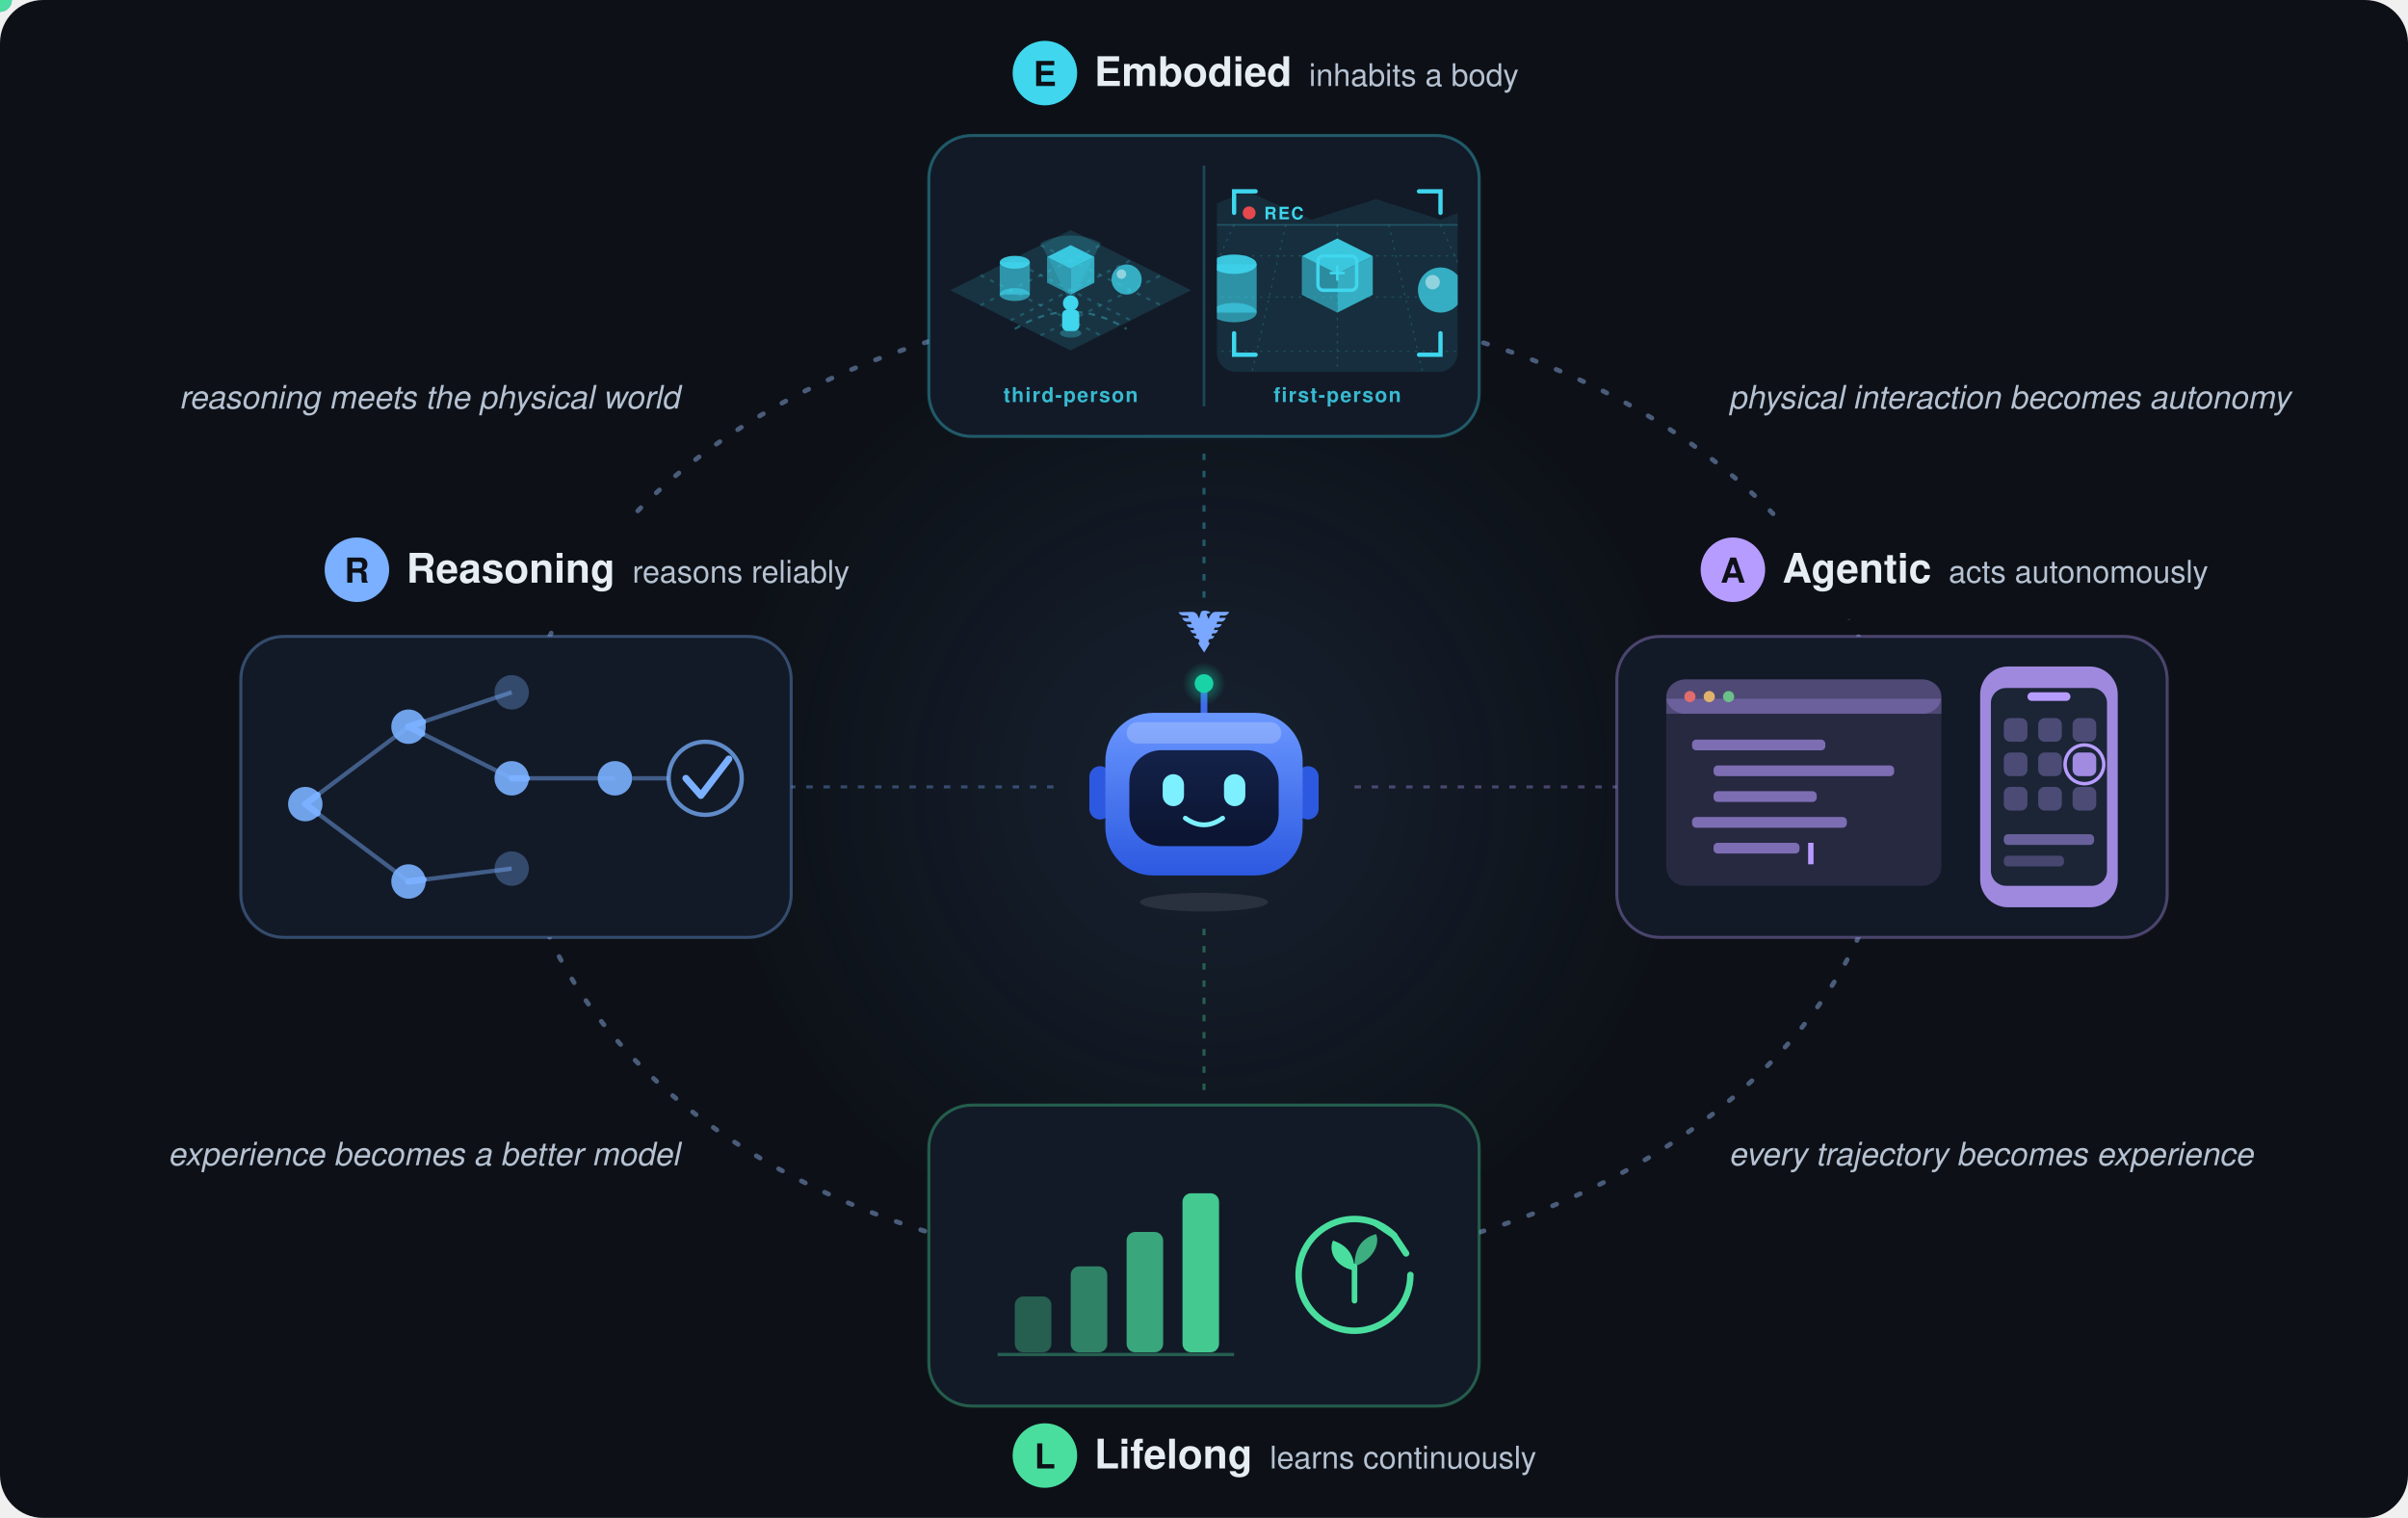
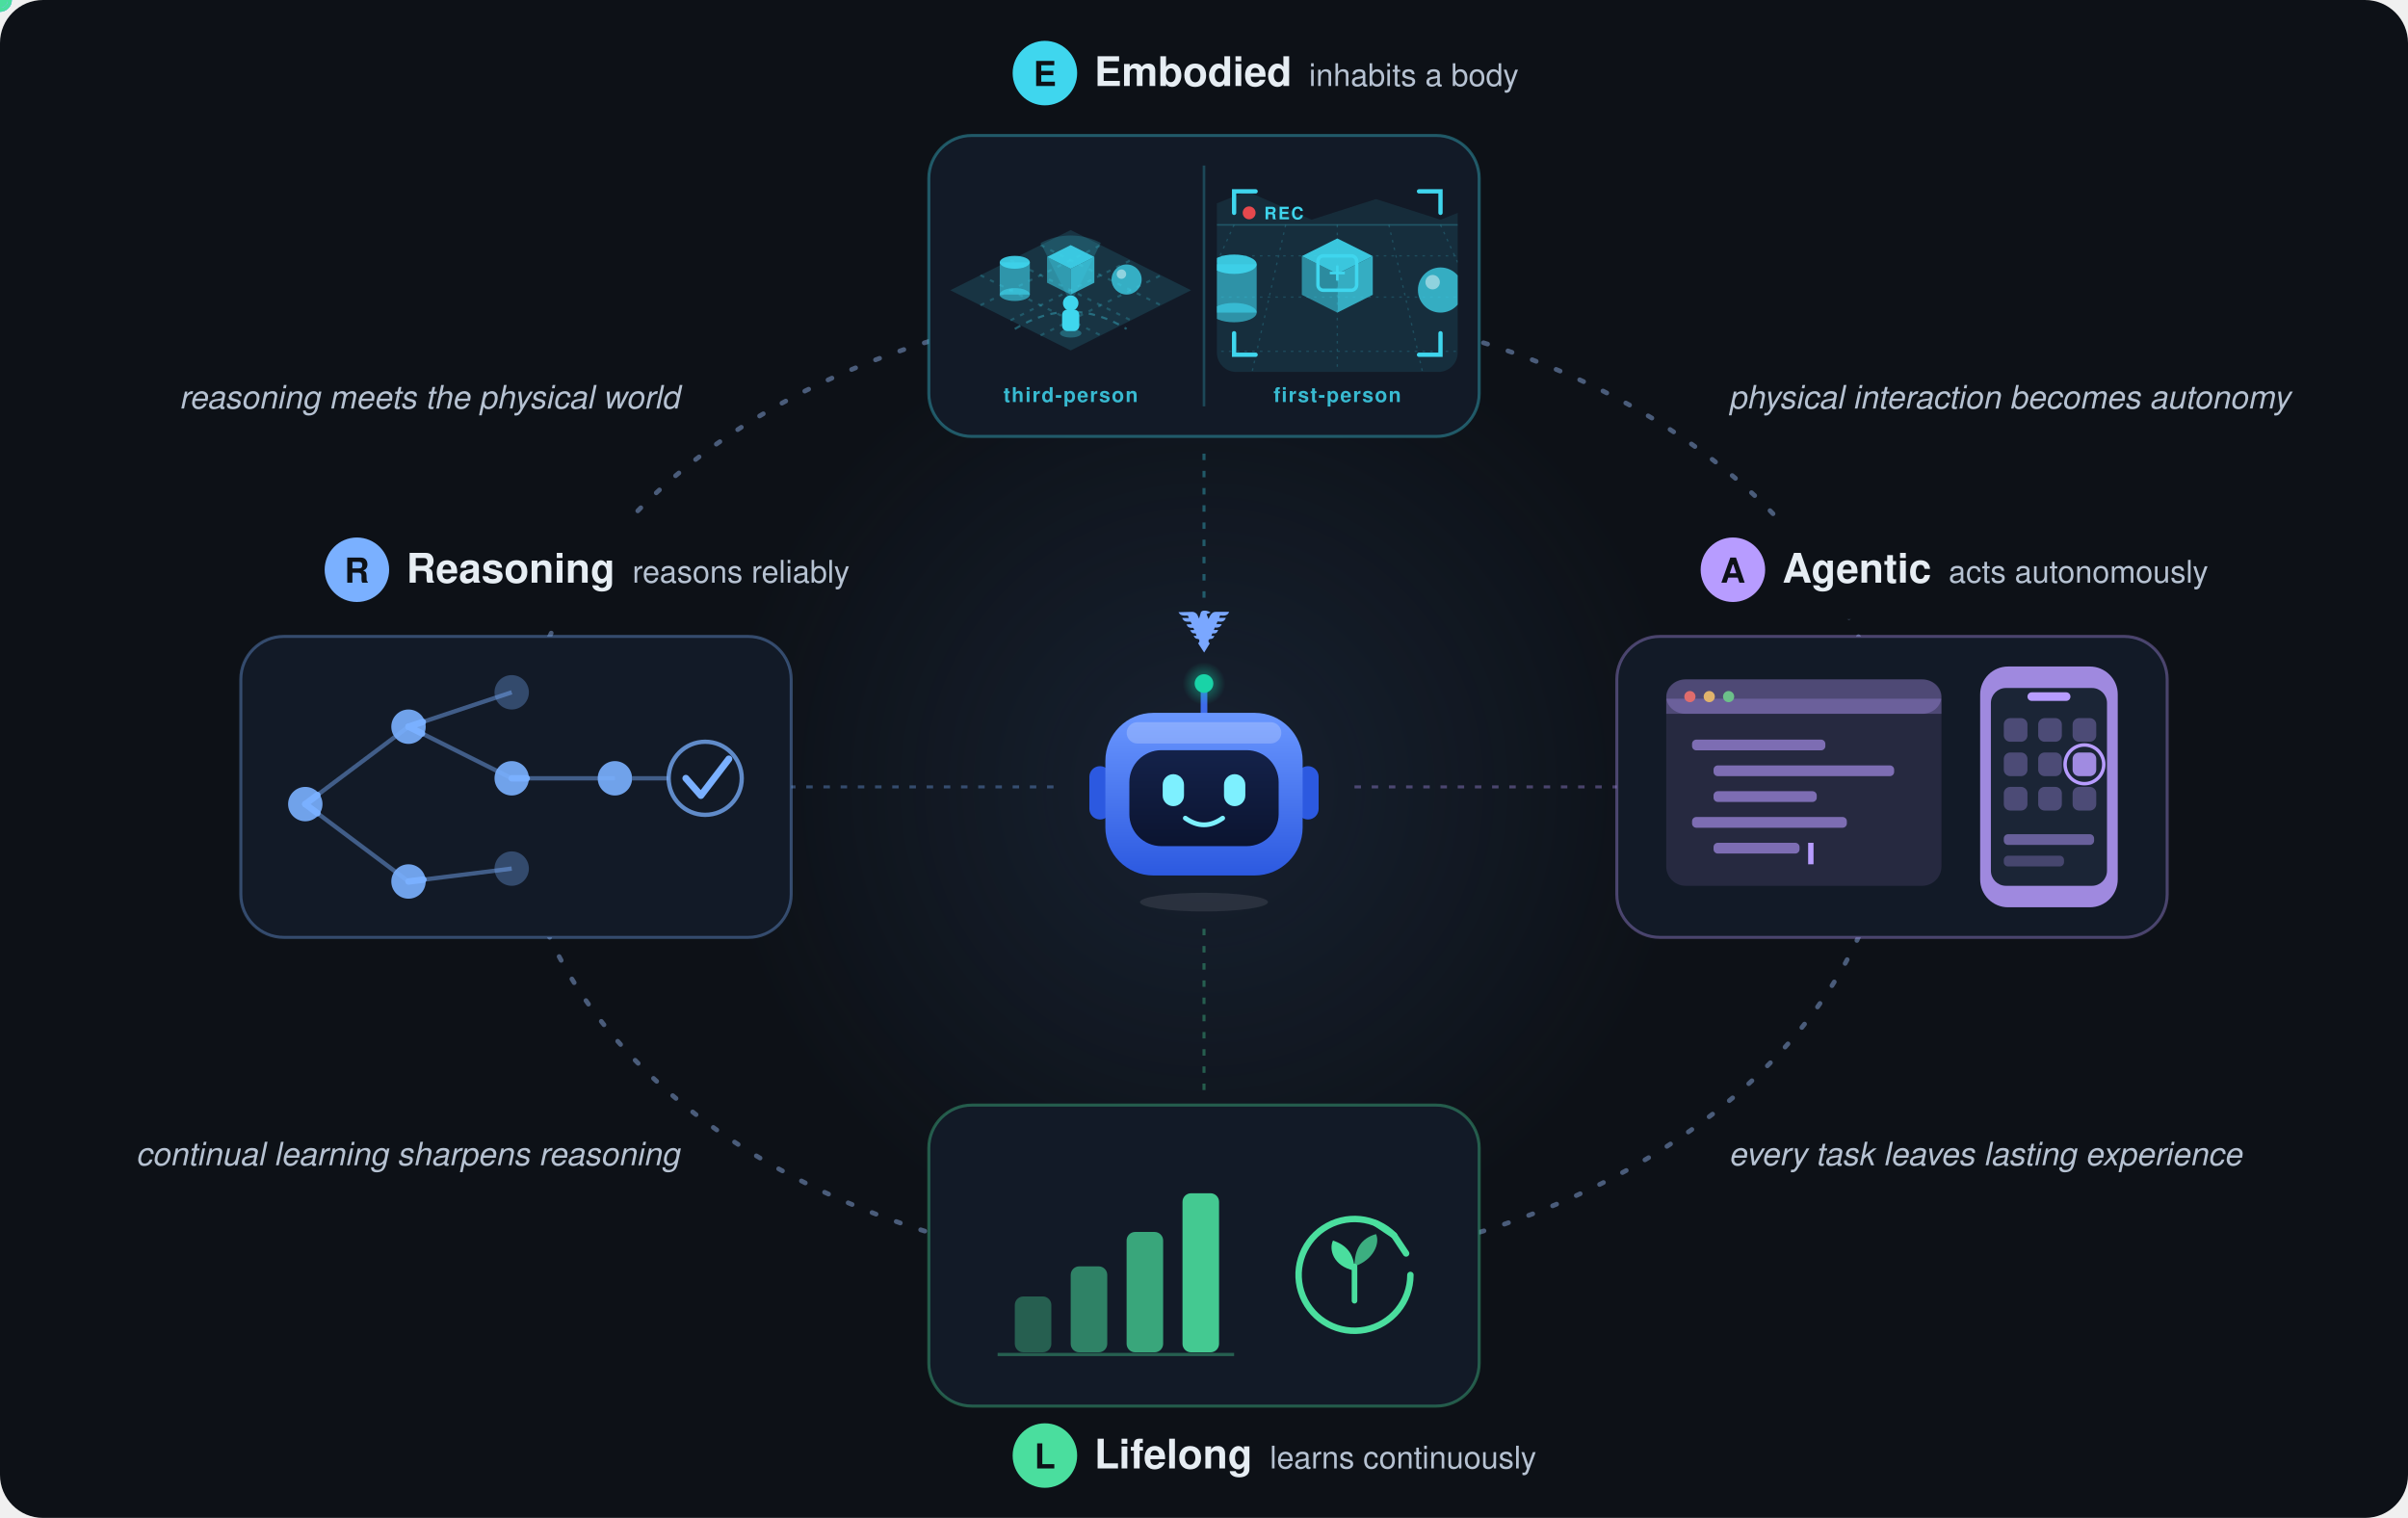
<svg xmlns="http://www.w3.org/2000/svg" width="1120" height="706" viewBox="0 0 1120 706" font-family="-apple-system, BlinkMacSystemFont, 'Segoe UI', 'Helvetica Neue', Helvetica, Arial, sans-serif">
  <style>
.halo{transform-box:fill-box;transform-origin:center;animation:halo 9s ease-in-out infinite}
@keyframes halo{0%,100%{transform:scale(1);opacity:1}50%{transform:scale(1.07);opacity:.8}}
.orbit{stroke-dasharray:2 10;animation:flow 14s linear infinite}
@keyframes flow{to{stroke-dashoffset:-240}}
.botf{animation:hover 4s ease-in-out infinite}
@keyframes hover{0%,100%{transform:translateY(0)}50%{transform:translateY(-7px)}}
.shadow{transform-box:fill-box;transform-origin:center;animation:shade 4s ease-in-out infinite}
@keyframes shade{0%,100%{transform:scale(1);opacity:1}50%{transform:scale(.86);opacity:.7}}
.tip{animation:tip 1.4s ease-in-out infinite}.tip2{animation-delay:.4s}
@keyframes tip{0%,100%{opacity:.5}50%{opacity:1}}
.blink{transform-box:fill-box;transform-origin:center;animation:blink 4s ease-in-out infinite}
@keyframes blink{0%,92%,100%{transform:scaleY(1)}95%,97%{transform:scaleY(.15)}}
.zone{transform-box:fill-box;transform-origin:center;animation:breathe 4s ease-in-out infinite}
@keyframes breathe{0%,100%{transform:scale(1)}50%{transform:scale(1.025)}}
.r-node{transform-box:fill-box;transform-origin:center;opacity:.9;animation:node 4.2s ease-in-out infinite}
.r-dead{opacity:.32;animation-name:dead}
@keyframes node{0%,12%,40%,100%{transform:scale(1)}24%{transform:scale(1.45)}}
@keyframes dead{0%,12%,100%{transform:scale(1);opacity:.32}24%{transform:scale(1.3);opacity:.7}}
.r-edge{stroke-width:2;stroke-opacity:.45}
.r-sig{stroke-width:3;stroke-dasharray:7 60;animation:sig 4.2s linear infinite}
@keyframes sig{from{stroke-dashoffset:67}to{stroke-dashoffset:0}}
.r-goal{transform-box:fill-box;transform-origin:center;opacity:.75;animation:goal 4.2s ease-out infinite}
@keyframes goal{0%,60%,100%{transform:scale(1);opacity:.75}72%{transform:scale(1.25);opacity:.25}}
.r-check{transform-box:fill-box;transform-origin:center;animation:check 4.2s ease-out infinite}
@keyframes check{0%,58%,100%{transform:scale(1)}66%{transform:scale(1.25)}}
.e-walk{animation:walk 14s ease-in-out infinite alternate}
@keyframes walk{from{transform:translateX(-26px)}to{transform:translateX(26px)}}
.e-pan{animation:pan 14s ease-in-out infinite alternate}
.e-zoom{animation:zoom 14s ease-in-out infinite alternate}
@keyframes zoom{0%,100%{transform:translateY(0) scale(1)}50%{transform:translateY(6px) scale(1.12)}}
@keyframes pan{from{transform:translateX(80px)}to{transform:translateX(-80px)}}
.e-far{animation:drift 14s ease-in-out infinite alternate}
@keyframes drift{from{transform:translateX(26px)}to{transform:translateX(-26px)}}
.e-focus{transform-box:fill-box;transform-origin:center;animation:focus 4s ease-in-out infinite}
@keyframes focus{0%,100%{transform:scale(1);opacity:.9}50%{transform:scale(.8);opacity:.55}}
.e-rec{animation:rec 1.2s step-end infinite}
@keyframes rec{0%,50%{opacity:1}51%,100%{opacity:.15}}
.a-line{transform-box:fill-box;transform-origin:left center;animation:type 4.5s ease-out infinite}
@keyframes type{0%,4%{transform:scaleX(0)}20%,85%{transform:scaleX(1)}100%{transform:scaleX(0)}}
.a-cursor{animation:cur 1s step-end infinite}
@keyframes cur{0%,50%{opacity:1}51%,100%{opacity:0}}
.a-app{animation:app 2.4s ease-in-out infinite}
@keyframes app{0%,100%{fill-opacity:.85}50%{fill-opacity:.45}}
.a-tap{transform-box:fill-box;transform-origin:center;animation:tap 2.4s ease-out infinite}
@keyframes tap{0%{transform:scale(.3);opacity:.9}60%,100%{transform:scale(1.9);opacity:0}}
.l-bar{transform-box:fill-box;transform-origin:center bottom;animation:grow 4.8s ease-out infinite}
@keyframes grow{0%,4%{transform:scaleY(.12)}26%,86%{transform:scaleY(1)}100%{transform:scaleY(.12)}}
.l-trend{stroke-dasharray:110;stroke-dashoffset:110;animation:draw 4.8s ease-out infinite}
@keyframes draw{0%,22%{stroke-dashoffset:110}48%,86%{stroke-dashoffset:0}100%{stroke-dashoffset:110}}
.l-head{opacity:0;animation:head 4.8s ease-out infinite}
@keyframes head{0%,44%{opacity:0}50%,86%{opacity:1}100%{opacity:0}}
.l-dot{transform-box:fill-box;transform-origin:center;opacity:0;animation:dot 4.8s ease-out infinite}
@keyframes dot{0%,20%{opacity:0;transform:scale(.4)}30%,86%{opacity:1;transform:scale(1)}100%{opacity:0}}
.l-loop{transform-origin:0 0;animation:spin 6s linear infinite}
@keyframes spin{to{transform:rotate(360deg)}}
.l-sprout{transform-origin:0 12px;animation:sprout 4.8s ease-in-out infinite}
@keyframes sprout{0%,100%{transform:scale(.85)}50%{transform:scale(1.08)}}
@media (prefers-reduced-motion: reduce){*{animation:none!important}}
</style>
  <defs>
    <radialGradient id="glow">
      <stop offset="0" stop-color="#3B5B8C" stop-opacity="0.22" />
      <stop offset="1" stop-color="#3B5B8C" stop-opacity="0" />
    </radialGradient>
  </defs>
  <rect width="1120" height="706" rx="20" fill="#0D1117" />
  <circle class="halo" cx="560" cy="366" r="225" fill="url(#glow)" />
  <mask id="titles" maskUnits="userSpaceOnUse" x="0" y="0" width="1120" height="706">
    <rect width="1120" height="706" fill="#fff" />
    <rect x="140" y="242" width="292" height="46" rx="12" fill="#000" />
    <rect x="460" y="11" width="273" height="46" rx="12" fill="#000" />
    <rect x="780" y="242" width="277" height="46" rx="12" fill="#000" />
    <rect x="460" y="654" width="304" height="46" rx="12" fill="#000" />
  </mask>
  <g mask="url(#titles)">
    <path class="orbit" d="M 240 366 A 320 226 0 1 1 880 366 A 320 226 0 1 1 240 366" fill="none" stroke="#4A5C7A" stroke-width="2.2" stroke-linecap="round" />
    <circle r="5.5" fill="#7AB0FF">
      <animateMotion dur="14s" begin="-1.75s" repeatCount="indefinite" path="M 240 366 A 320 226 0 1 1 880 366 A 320 226 0 1 1 240 366" />
    </circle>
    <circle r="5.5" fill="#3FD6EE">
      <animateMotion dur="14s" begin="-5.25s" repeatCount="indefinite" path="M 240 366 A 320 226 0 1 1 880 366 A 320 226 0 1 1 240 366" />
    </circle>
    <circle r="5.5" fill="#B79CFF">
      <animateMotion dur="14s" begin="-8.75s" repeatCount="indefinite" path="M 240 366 A 320 226 0 1 1 880 366 A 320 226 0 1 1 240 366" />
    </circle>
    <circle r="5.5" fill="#4ADE9E">
      <animateMotion dur="14s" begin="-12.25s" repeatCount="indefinite" path="M 240 366 A 320 226 0 1 1 880 366 A 320 226 0 1 1 240 366" />
    </circle>
  </g>
  <text x="316" y="190" text-anchor="end" font-size="15" font-style="italic" fill="#B6C2D2">reasoning meets the physical world</text>
  <text x="804" y="190" text-anchor="start" font-size="15" font-style="italic" fill="#B6C2D2">physical interaction becomes autonomy</text>
-   <text x="804" y="542" text-anchor="start" font-size="15" font-style="italic" fill="#B6C2D2">every trajectory becomes experience</text>
-   <text x="316" y="542" text-anchor="end" font-size="15" font-style="italic" fill="#B6C2D2">experience becomes a better model</text>
+   <text x="804" y="542" text-anchor="start" font-size="15" font-style="italic" fill="#B6C2D2">every task leaves lasting experience</text>
+   <text x="316" y="542" text-anchor="end" font-size="15" font-style="italic" fill="#B6C2D2">continual learning sharpens reasoning</text>
  <path d="M 490 366 L 358 366" stroke="#7AB0FF" stroke-opacity="0.35" stroke-width="1.4" stroke-dasharray="3 5" fill="none" />
  <circle r="3.6" fill="#7AB0FF">
    <animateMotion dur="3s" repeatCount="indefinite" path="M 490 366 L 358 366" />
  </circle>
  <circle r="3.6" fill="#7AB0FF" opacity="0.5">
    <animateMotion dur="3s" begin="-1.5s" repeatCount="indefinite" keyPoints="1;0" keyTimes="0;1" calcMode="linear" path="M 490 366 L 358 366" />
  </circle>
  <path d="M 560 278 L 560 209" stroke="#3FD6EE" stroke-opacity="0.35" stroke-width="1.4" stroke-dasharray="3 5" fill="none" />
  <circle r="3.6" fill="#3FD6EE">
    <animateMotion dur="3s" repeatCount="indefinite" path="M 560 278 L 560 209" />
  </circle>
  <circle r="3.6" fill="#3FD6EE" opacity="0.5">
    <animateMotion dur="3s" begin="-1.5s" repeatCount="indefinite" keyPoints="1;0" keyTimes="0;1" calcMode="linear" path="M 560 278 L 560 209" />
  </circle>
  <path d="M 630 366 L 762 366" stroke="#B79CFF" stroke-opacity="0.35" stroke-width="1.4" stroke-dasharray="3 5" fill="none" />
  <circle r="3.6" fill="#B79CFF">
    <animateMotion dur="3s" repeatCount="indefinite" path="M 630 366 L 762 366" />
  </circle>
  <circle r="3.6" fill="#B79CFF" opacity="0.5">
    <animateMotion dur="3s" begin="-1.5s" repeatCount="indefinite" keyPoints="1;0" keyTimes="0;1" calcMode="linear" path="M 630 366 L 762 366" />
  </circle>
  <path d="M 560 432 L 560 512" stroke="#4ADE9E" stroke-opacity="0.35" stroke-width="1.4" stroke-dasharray="3 5" fill="none" />
  <circle r="3.6" fill="#4ADE9E">
    <animateMotion dur="3s" repeatCount="indefinite" path="M 560 432 L 560 512" />
  </circle>
  <circle r="3.6" fill="#4ADE9E" opacity="0.5">
    <animateMotion dur="3s" begin="-1.5s" repeatCount="indefinite" keyPoints="1;0" keyTimes="0;1" calcMode="linear" path="M 560 432 L 560 512" />
  </circle>
  <rect x="112" y="296" width="256" height="140" rx="20" fill="#121A27" stroke="#7AB0FF" stroke-opacity="0.35" stroke-width="1.4" />
  <g transform="translate(236,366)">
    <g class="zone">
      <line class="r-edge" x1="-94" y1="8" x2="-46" y2="-28" stroke="#7AB0FF" />
      <line class="r-sig" style="animation-delay:-0.00s" x1="-94" y1="8" x2="-46" y2="-28" stroke="#7AB0FF" stroke-linecap="round" />
      <line class="r-edge" x1="-94" y1="8" x2="-46" y2="44" stroke="#7AB0FF" />
      <line class="r-sig" style="animation-delay:-0.35s" x1="-94" y1="8" x2="-46" y2="44" stroke="#7AB0FF" stroke-linecap="round" />
      <line class="r-edge" x1="-46" y1="-28" x2="2" y2="-44" stroke="#7AB0FF" />
      <line class="r-sig" style="animation-delay:-0.70s" x1="-46" y1="-28" x2="2" y2="-44" stroke="#7AB0FF" stroke-linecap="round" />
      <line class="r-edge" x1="-46" y1="-28" x2="2" y2="-4" stroke="#7AB0FF" />
      <line class="r-sig" style="animation-delay:-1.05s" x1="-46" y1="-28" x2="2" y2="-4" stroke="#7AB0FF" stroke-linecap="round" />
      <line class="r-edge" x1="-46" y1="44" x2="2" y2="38" stroke="#7AB0FF" />
      <line class="r-sig" style="animation-delay:-1.40s" x1="-46" y1="44" x2="2" y2="38" stroke="#7AB0FF" stroke-linecap="round" />
      <line class="r-edge" x1="2" y1="-4" x2="50" y2="-4" stroke="#7AB0FF" />
      <line class="r-sig" style="animation-delay:-1.75s" x1="2" y1="-4" x2="50" y2="-4" stroke="#7AB0FF" stroke-linecap="round" />
      <circle class="r-node" style="animation-delay:0.00s" cx="-94" cy="8" r="8" fill="#7AB0FF" />
      <circle class="r-node" style="animation-delay:0.35s" cx="-46" cy="-28" r="8" fill="#7AB0FF" />
      <circle class="r-node" style="animation-delay:0.70s" cx="-46" cy="44" r="8" fill="#7AB0FF" />
      <circle class="r-node r-dead" style="animation-delay:1.05s" cx="2" cy="-44" r="8" fill="#7AB0FF" />
      <circle class="r-node" style="animation-delay:1.40s" cx="2" cy="-4" r="8" fill="#7AB0FF" />
      <circle class="r-node r-dead" style="animation-delay:1.75s" cx="2" cy="38" r="8" fill="#7AB0FF" />
      <circle class="r-node" style="animation-delay:2.10s" cx="50" cy="-4" r="8" fill="#7AB0FF" />
      <line class="r-edge" x1="58" y1="-4" x2="75" y2="-4" stroke="#7AB0FF" />
      <circle class="r-goal" cx="92" cy="-4" r="17" fill="none" stroke="#7AB0FF" stroke-width="2" />
      <path class="r-check" d="M 83 -4 L 90 4 L 103 -13" fill="none" stroke="#7AB0FF" stroke-width="3.2" stroke-linecap="round" stroke-linejoin="round" />
    </g>
  </g>
  <circle cx="166" cy="265" r="15" fill="#7AB0FF" />
  <text x="166" y="271" text-anchor="middle" font-size="16" font-weight="800" fill="#0D1117">R</text>
  <text x="189" y="271" font-size="19" font-weight="750" fill="#E6EDF3">Reasoning<tspan font-size="14.5" font-weight="400" fill="#B6C2D2" dx="8">reasons reliably</tspan>
  </text>
  <rect x="432" y="63" width="256" height="140" rx="20" fill="#121A27" stroke="#3FD6EE" stroke-opacity="0.35" stroke-width="1.4" />
  <g transform="translate(560,127)">
    <g class="zone">
      <defs>
        <clipPath id="e3">
          <rect x="-56" y="-46" width="112" height="92" rx="9" />
        </clipPath>
        <clipPath id="e1">
          <rect x="-56" y="-46" width="112" height="92" rx="9" />
        </clipPath>
      </defs>
      <g transform="translate(-62,0)">
        <g clip-path="url(#e3)">
          <g transform="translate(0,4)">
            <polygon points="0,-24 56,4 0,32 -56,4" fill="#3FD6EE" fill-opacity="0.14" />
            <line x1="-42.0" y1="-3.0" x2="14.0" y2="25.0" stroke="#3FD6EE" stroke-opacity="0.22" stroke-dasharray="2 3" />
            <line x1="-42.0" y1="11.0" x2="14.0" y2="-17.0" stroke="#3FD6EE" stroke-opacity="0.22" stroke-dasharray="2 3" />
            <line x1="-28.0" y1="-10.0" x2="28.0" y2="18.0" stroke="#3FD6EE" stroke-opacity="0.22" stroke-dasharray="2 3" />
            <line x1="-28.0" y1="18.0" x2="28.0" y2="-10.0" stroke="#3FD6EE" stroke-opacity="0.22" stroke-dasharray="2 3" />
            <line x1="-14.0" y1="-17.0" x2="42.0" y2="11.0" stroke="#3FD6EE" stroke-opacity="0.22" stroke-dasharray="2 3" />
            <line x1="-14.0" y1="25.0" x2="42.0" y2="-3.0" stroke="#3FD6EE" stroke-opacity="0.22" stroke-dasharray="2 3" />
            <path d="M -26 22 Q 0 6 26 22" fill="none" stroke="#3FD6EE" stroke-opacity="0.35" stroke-dasharray="3 3" />
            <rect x="-33.0" y="-9.0" width="14.0" height="15.0" fill="#3FD6EE" fill-opacity="0.6" />
            <ellipse cx="-26" cy="6.0" rx="7.0" ry="3.0" fill="#3FD6EE" fill-opacity="0.6" />
            <ellipse cx="-26" cy="-9.0" rx="7.0" ry="3.0" fill="#3FD6EE" fill-opacity="0.9" />
            <polygon points="0.0,-17.0 11.0,-11.5 0.0,-6.0 -11.0,-11.5" fill="#3FD6EE" fill-opacity="0.9" />
            <polygon points="-11.0,-11.5 0.0,-6.0 0.0,6.0 -11.0,0.5" fill="#3FD6EE" fill-opacity="0.55" />
            <polygon points="0.0,-6.0 11.0,-11.5 11.0,0.5 0.0,6.0" fill="#3FD6EE" fill-opacity="0.75" />
            <circle cx="26" cy="-1.0" r="7.0" fill="#3FD6EE" fill-opacity="0.75" />
            <circle cx="23.6" cy="-3.5" r="2.2" fill="#FFFFFF" fill-opacity="0.45" />
            <g transform="translate(0,22)">
              <g>
                <path d="M 0 -12 L -14 -40 A 30 30 0 0 1 14 -40 Z" fill="#3FD6EE" fill-opacity="0.2" />
                <ellipse cx="0" cy="2" rx="5" ry="2" fill="#3FD6EE" fill-opacity="0.3" />
                <rect x="-4" y="-9" width="8" height="10" rx="2.5" fill="#3FD6EE" />
                <circle cx="0" cy="-12" r="3.6" fill="#3FD6EE" />
                <animateMotion path="M -26 0 Q 0 -16 26 0" dur="28s" repeatCount="indefinite" keyPoints="0;1;0" keyTimes="0;0.5;1" calcMode="spline" keySplines=".42 0 .58 1;.42 0 .58 1" />
              </g>
            </g>
          </g>
        </g>
        <text x="0" y="60" text-anchor="middle" font-size="9.5" font-weight="600" letter-spacing=".6" fill="#3FD6EE" fill-opacity="0.85">third-person</text>
      </g>
      <g transform="translate(62,0)">
        <g clip-path="url(#e1)">
          <g transform="translate(0,-2) scale(0.6)">
            <g class="e-far">
              <line x1="-220" y1="-34" x2="220" y2="-34" stroke="#3FD6EE" stroke-opacity="0.25" stroke-width="1.2" />
              <path d="M -220 -34 L -170 -54 L -120 -40 L -70 -60 L -20 -38 L 30 -54 L 80 -38 L 130 -58 L 180 -40 L 220 -34 Z" fill="#3FD6EE" fill-opacity="0.10" />
            </g>
            <g class="e-zoom">
              <g class="e-pan">
                <rect x="-240" y="-34" width="480" height="140" fill="#3FD6EE" fill-opacity="0.11" />
                <line x1="-240" y1="-34" x2="-432.0" y2="106" stroke="#3FD6EE" stroke-opacity="0.2" stroke-dasharray="2 4" />
                <line x1="-200" y1="-34" x2="-360.0" y2="106" stroke="#3FD6EE" stroke-opacity="0.2" stroke-dasharray="2 4" />
                <line x1="-160" y1="-34" x2="-288.0" y2="106" stroke="#3FD6EE" stroke-opacity="0.2" stroke-dasharray="2 4" />
                <line x1="-120" y1="-34" x2="-216.0" y2="106" stroke="#3FD6EE" stroke-opacity="0.2" stroke-dasharray="2 4" />
                <line x1="-80" y1="-34" x2="-144.0" y2="106" stroke="#3FD6EE" stroke-opacity="0.2" stroke-dasharray="2 4" />
                <line x1="-40" y1="-34" x2="-72.0" y2="106" stroke="#3FD6EE" stroke-opacity="0.2" stroke-dasharray="2 4" />
                <line x1="0" y1="-34" x2="0.0" y2="106" stroke="#3FD6EE" stroke-opacity="0.2" stroke-dasharray="2 4" />
                <line x1="40" y1="-34" x2="72.0" y2="106" stroke="#3FD6EE" stroke-opacity="0.2" stroke-dasharray="2 4" />
                <line x1="80" y1="-34" x2="144.0" y2="106" stroke="#3FD6EE" stroke-opacity="0.2" stroke-dasharray="2 4" />
                <line x1="120" y1="-34" x2="216.0" y2="106" stroke="#3FD6EE" stroke-opacity="0.2" stroke-dasharray="2 4" />
                <line x1="160" y1="-34" x2="288.0" y2="106" stroke="#3FD6EE" stroke-opacity="0.2" stroke-dasharray="2 4" />
                <line x1="200" y1="-34" x2="360.0" y2="106" stroke="#3FD6EE" stroke-opacity="0.2" stroke-dasharray="2 4" />
                <line x1="240" y1="-34" x2="432.0" y2="106" stroke="#3FD6EE" stroke-opacity="0.2" stroke-dasharray="2 4" />
                <line x1="-240" y1="-10" x2="240" y2="-10" stroke="#3FD6EE" stroke-opacity="0.18" stroke-dasharray="2 4" />
                <line x1="-240" y1="22" x2="240" y2="22" stroke="#3FD6EE" stroke-opacity="0.18" stroke-dasharray="2 4" />
                <line x1="-240" y1="64" x2="240" y2="64" stroke="#3FD6EE" stroke-opacity="0.18" stroke-dasharray="2 4" />
                <rect x="-97.5" y="-3.5" width="35.0" height="37.5" fill="#3FD6EE" fill-opacity="0.6" />
                <ellipse cx="-80" cy="34.0" rx="17.5" ry="7.5" fill="#3FD6EE" fill-opacity="0.6" />
                <ellipse cx="-80" cy="-3.5" rx="17.5" ry="7.5" fill="#3FD6EE" fill-opacity="0.9" />
                <polygon points="0.0,-23.5 27.5,-9.8 0.0,4.0 -27.5,-9.8" fill="#3FD6EE" fill-opacity="0.9" />
                <polygon points="-27.5,-9.8 0.0,4.0 0.0,34.0 -27.5,20.2" fill="#3FD6EE" fill-opacity="0.55" />
                <polygon points="0.0,4.0 27.5,-9.8 27.5,20.2 0.0,34.0" fill="#3FD6EE" fill-opacity="0.75" />
                <circle cx="80" cy="16.5" r="17.5" fill="#3FD6EE" fill-opacity="0.75" />
                <circle cx="73.9" cy="10.4" r="5.6" fill="#FFFFFF" fill-opacity="0.45" />
              </g>
            </g>
          </g>
        </g>
        <path d="M -48 -28 L -48 -38 L -38 -38" stroke="#3FD6EE" stroke-width="2" fill="none" stroke-linecap="round" />
        <path d="M -48 28 L -48 38 L -38 38" stroke="#3FD6EE" stroke-width="2" fill="none" stroke-linecap="round" />
        <path d="M 48 -28 L 48 -38 L 38 -38" stroke="#3FD6EE" stroke-width="2" fill="none" stroke-linecap="round" />
        <path d="M 48 28 L 48 38 L 38 38" stroke="#3FD6EE" stroke-width="2" fill="none" stroke-linecap="round" />
        <rect class="e-focus" x="-9" y="-8" width="18" height="16" rx="2.5" fill="none" stroke="#3FD6EE" stroke-width="1.6" />
        <line x1="-3.5" y1="0" x2="3.5" y2="0" stroke="#3FD6EE" stroke-width="1.2" />
        <line x1="0" y1="-3.5" x2="0" y2="3.5" stroke="#3FD6EE" stroke-width="1.2" />
        <circle class="e-rec" cx="-41" cy="-28" r="3" fill="#E5484D" />
        <text x="-34" y="-25" font-size="8" font-weight="700" letter-spacing=".8" fill="#3FD6EE">REC</text>
        <text x="0" y="60" text-anchor="middle" font-size="9.5" font-weight="600" letter-spacing=".6" fill="#3FD6EE" fill-opacity="0.85">first-person</text>
      </g>
      <line x1="0" y1="-50" x2="0" y2="62" stroke="#3FD6EE" stroke-opacity="0.25" stroke-width="1.2" />
    </g>
  </g>
  <circle cx="486" cy="34" r="15" fill="#3FD6EE" />
  <text x="486" y="40" text-anchor="middle" font-size="16" font-weight="800" fill="#0D1117">E</text>
  <text x="509" y="40" font-size="19" font-weight="750" fill="#E6EDF3">Embodied<tspan font-size="14.5" font-weight="400" fill="#B6C2D2" dx="8">inhabits a body</tspan>
  </text>
  <rect x="752" y="296" width="256" height="140" rx="20" fill="#121A27" stroke="#B79CFF" stroke-opacity="0.35" stroke-width="1.4" />
  <g transform="translate(887,368)">
    <g class="zone">
      <g transform="translate(-112,-52)">
        <rect width="128" height="96" rx="9" fill="#B79CFF" fill-opacity="0.12" />
        <rect width="128" height="16" rx="9" fill="#B79CFF" fill-opacity="0.28" />
        <rect y="9" width="128" height="7" fill="#B79CFF" fill-opacity="0.28" />
        <circle cx="11" cy="8" r="2.6" fill="#e06c6c" />
        <circle cx="20" cy="8" r="2.6" fill="#e0b36c" />
        <circle cx="29" cy="8" r="2.6" fill="#6cc08a" />
        <rect class="a-line" style="animation-delay:0.00s" x="12" y="28" width="62" height="5" rx="2" fill="#B79CFF" fill-opacity="0.6" />
        <rect class="a-line" style="animation-delay:0.45s" x="22" y="40" width="84" height="5" rx="2" fill="#B79CFF" fill-opacity="0.6" />
        <rect class="a-line" style="animation-delay:0.90s" x="22" y="52" width="48" height="5" rx="2" fill="#B79CFF" fill-opacity="0.6" />
        <rect class="a-line" style="animation-delay:1.35s" x="12" y="64" width="72" height="5" rx="2" fill="#B79CFF" fill-opacity="0.6" />
        <rect class="a-line" style="animation-delay:1.80s" x="22" y="76" width="40" height="5" rx="2" fill="#B79CFF" fill-opacity="0.6" />
        <rect class="a-cursor" x="66" y="76" width="2.5" height="10" fill="#B79CFF" />
      </g>
      <g transform="translate(34,-58)">
        <rect width="64" height="112" rx="13" fill="#B79CFF" fill-opacity="0.85" />
        <rect x="5" y="10" width="54" height="92" rx="7" fill="#1B2536" />
        <rect x="22" y="12" width="20" height="4" rx="2" fill="#B79CFF" />
        <rect class="app" x="11" y="24" width="11" height="11" rx="3" fill="#B79CFF" fill-opacity="0.32" />
        <rect class="app" x="27" y="24" width="11" height="11" rx="3" fill="#B79CFF" fill-opacity="0.32" />
        <rect class="app" x="43" y="24" width="11" height="11" rx="3" fill="#B79CFF" fill-opacity="0.32" />
        <rect class="app" x="11" y="40" width="11" height="11" rx="3" fill="#B79CFF" fill-opacity="0.32" />
        <rect class="app" x="27" y="40" width="11" height="11" rx="3" fill="#B79CFF" fill-opacity="0.32" />
        <rect class="app a-app" x="43" y="40" width="11" height="11" rx="3" fill="#B79CFF" fill-opacity="0.85" />
        <rect class="app" x="11" y="56" width="11" height="11" rx="3" fill="#B79CFF" fill-opacity="0.32" />
        <rect class="app" x="27" y="56" width="11" height="11" rx="3" fill="#B79CFF" fill-opacity="0.32" />
        <rect class="app" x="43" y="56" width="11" height="11" rx="3" fill="#B79CFF" fill-opacity="0.32" />
        <circle class="a-tap" cx="48.5" cy="45.5" r="9" fill="none" stroke="#B79CFF" stroke-width="1.6" />
        <rect x="11" y="78" width="42" height="5" rx="2" fill="#B79CFF" fill-opacity="0.5" />
        <rect x="11" y="88" width="28" height="5" rx="2" fill="#B79CFF" fill-opacity="0.28" />
      </g>
    </g>
  </g>
  <circle cx="806" cy="265" r="15" fill="#B79CFF" />
  <text x="806" y="271" text-anchor="middle" font-size="16" font-weight="800" fill="#0D1117">A</text>
  <text x="829" y="271" font-size="19" font-weight="750" fill="#E6EDF3">Agentic<tspan font-size="14.5" font-weight="400" fill="#B6C2D2" dx="8">acts autonomously</tspan>
  </text>
  <rect x="432" y="514" width="256" height="140" rx="20" fill="#121A27" stroke="#4ADE9E" stroke-opacity="0.35" stroke-width="1.4" />
  <g transform="translate(568,599)">
    <g class="zone">
      <rect class="l-bar" style="animation-delay:0.00s" x="-96" y="4" width="17" height="26" rx="4" fill="#4ADE9E" fill-opacity="0.35" />
      <rect class="l-bar" style="animation-delay:0.40s" x="-70" y="-10" width="17" height="40" rx="4" fill="#4ADE9E" fill-opacity="0.53" />
      <rect class="l-bar" style="animation-delay:0.80s" x="-44" y="-26" width="17" height="56" rx="4" fill="#4ADE9E" fill-opacity="0.71" />
      <rect class="l-bar" style="animation-delay:1.20s" x="-18" y="-44" width="17" height="74" rx="4" fill="#4ADE9E" fill-opacity="0.89" />
      <line x1="-104" y1="31" x2="6" y2="31" stroke="#4ADE9E" stroke-opacity="0.35" stroke-width="1.5" />
      <defs>
        <linearGradient id="ltrend" gradientUnits="userSpaceOnUse" x1="-87.5" y1="-8" x2="-9.5" y2="-56">
          <stop offset="0" stop-color="#1F7A5C" />
          <stop offset="1" stop-color="#5BF0B0" />
        </linearGradient>
      </defs>
      <path class="l-trend" d="M -87.5 -8 C -78 -12, -70 -17, -61.5 -22 S -44 -32, -35.5 -38 S -18 -50, -9.5 -56" fill="none" stroke="url(#ltrend)" stroke-width="2.6" stroke-linecap="round" />
      <circle class="l-dot" style="animation-delay:0.00s" cx="-87.5" cy="-8" r="3.4" fill="#1F7A5C" />
      <circle class="l-dot" style="animation-delay:0.40s" cx="-61.5" cy="-22" r="3.4" fill="#33A178" />
      <circle class="l-dot" style="animation-delay:0.80s" cx="-35.5" cy="-38" r="3.4" fill="#47C994" />
      <circle class="l-dot" style="animation-delay:1.20s" cx="-9.5" cy="-56" r="3.4" fill="#5BF0B0" />
      <path class="l-head" d="M -15.5 -57 L -6 -60 L -9.5 -50.5" fill="none" stroke="#5BF0B0" stroke-width="2.6" stroke-linecap="round" stroke-linejoin="round" />
      <g transform="translate(62,-6)">
        <g class="l-loop">
          <path d="M 26 0 A 26 26 0 1 1 18.4 -18.4" fill="none" stroke="#4ADE9E" stroke-width="3" stroke-linecap="round" />
          <path d="M 18.4 -18.4 L 10 -24 M 18.4 -18.4 L 24 -10" stroke="#4ADE9E" stroke-width="3" stroke-linecap="round" />
        </g>
        <g class="l-sprout">
          <path d="M 0 12 L 0 -4" stroke="#4ADE9E" stroke-width="2.6" stroke-linecap="round" />
          <path d="M 0 -2 C -10 -4, -12 -12, -10 -16 C -4 -14, 0 -10, 0 -2 Z" fill="#4ADE9E" />
          <path d="M 0 -4 C 9 -7, 12 -15, 10 -19 C 3 -17, 0 -12, 0 -4 Z" fill="#4ADE9E" fill-opacity="0.75" />
        </g>
      </g>
    </g>
  </g>
  <circle cx="486" cy="677" r="15" fill="#4ADE9E" />
  <text x="486" y="683" text-anchor="middle" font-size="16" font-weight="800" fill="#0D1117">L</text>
  <text x="509" y="683" font-size="19" font-weight="750" fill="#E6EDF3">Lifelong<tspan font-size="14.5" font-weight="400" fill="#B6C2D2" dx="8">learns continuously</tspan>
  </text>
  <g transform="translate(560,370) scale(0.62)">
    <defs>
      <linearGradient id="botg" x1="0" y1="0" x2="0" y2="1">
        <stop offset="0" stop-color="#6A97FF" />
        <stop offset="1" stop-color="#2C59E0" />
      </linearGradient>
      <linearGradient id="visor" x1="0" y1="0" x2="0" y2="1">
        <stop offset="0" stop-color="#14224A" />
        <stop offset="1" stop-color="#0B1430" />
      </linearGradient>
      <radialGradient id="tipg">
        <stop offset="0" stop-color="#19D3A7" stop-opacity=".55" />
        <stop offset="1" stop-color="#19D3A7" stop-opacity="0" />
      </radialGradient>
    </defs>
    <ellipse class="shadow" cx="0" cy="80" rx="48" ry="7" fill="#E6EDF3" fill-opacity="0.10" />
    <g class="botf">
      <g transform="translate(-198,-274.6) scale(0.9)">
        <g transform="translate(175, 118) scale(1.0225)">
          <path d="M44.147 66.457L39.167 58.858C40.697 58.071 40.507 55.615 39.197 55.411C37.739 55.183 36.578 55.113 35.554 52.82H37.927L37.198 50.831C34.484 51.069 33.93 50.315 32.643 48.195L36.034 48.079L35.348 46.348C31.653 46.52 30.678 45.614 29.756 43.508L34.061 43.357L33.129 41.298C28.72 41.421 27.787 41.297 26.17 38.315L31.647 38.288L30.875 36.327C25.883 36.542 24.636 36.054 23.223 33.557L34.444 33.273C36.079 33.232 37.946 34.346 38.634 35.83L39.983 38.741L41.403 33.841C42.135 31.316 47.652 32.232 49.428 33.912L46.091 35.119L47.724 39.095C48.907 36.326 50.357 33.272 53.476 33.272H64.484C63.637 35.704 61.593 36.917 57.148 36.13L56.367 38.189L61.856 38.172C60.543 41.235 59.085 41.62 55.002 41.156L54.149 43.215L58.519 43.357C57.678 45.298 56.157 46.458 52.783 46.054L52.073 48.059L55.553 48.043C54.555 50.482 53.911 51.026 50.74 50.884L50.013 52.872L52.519 52.881C51.466 55.004 51.154 55.256 48.905 55.455C47.568 55.574 46.972 57.714 48.752 58.983L44.147 66.457Z" fill="#7AA7FF" fill-rule="evenodd" />
        </g>
      </g>
      <line x1="0" y1="-62" x2="0" y2="-80" stroke="#3E6BEA" stroke-width="5" stroke-linecap="round" />
      <circle class="tip" cx="0" cy="-84" r="16" fill="url(#tipg)" />
      <circle cx="0" cy="-84" r="7" fill="#19D3A7" />
      <rect x="-86" y="-22" width="16" height="40" rx="8" fill="#2C59E0" />
      <rect x="70" y="-22" width="16" height="40" rx="8" fill="#2C59E0" />
      <rect x="-74" y="-62" width="148" height="122" rx="36" fill="url(#botg)" />
      <rect x="-58" y="-55" width="116" height="16" rx="8" fill="#FFFFFF" fill-opacity="0.22" />
      <rect x="-56" y="-34" width="112" height="72" rx="24" fill="url(#visor)" />
      <rect class="blink" x="-31" y="-16" width="16" height="24" rx="8" fill="#7DF0FF" />
      <rect class="blink" x="15" y="-16" width="16" height="24" rx="8" fill="#7DF0FF" />
      <path d="M -14 17 Q 0 27 14 17" fill="none" stroke="#7DF0FF" stroke-width="3.6" stroke-linecap="round" />
    </g>
  </g>
</svg>
